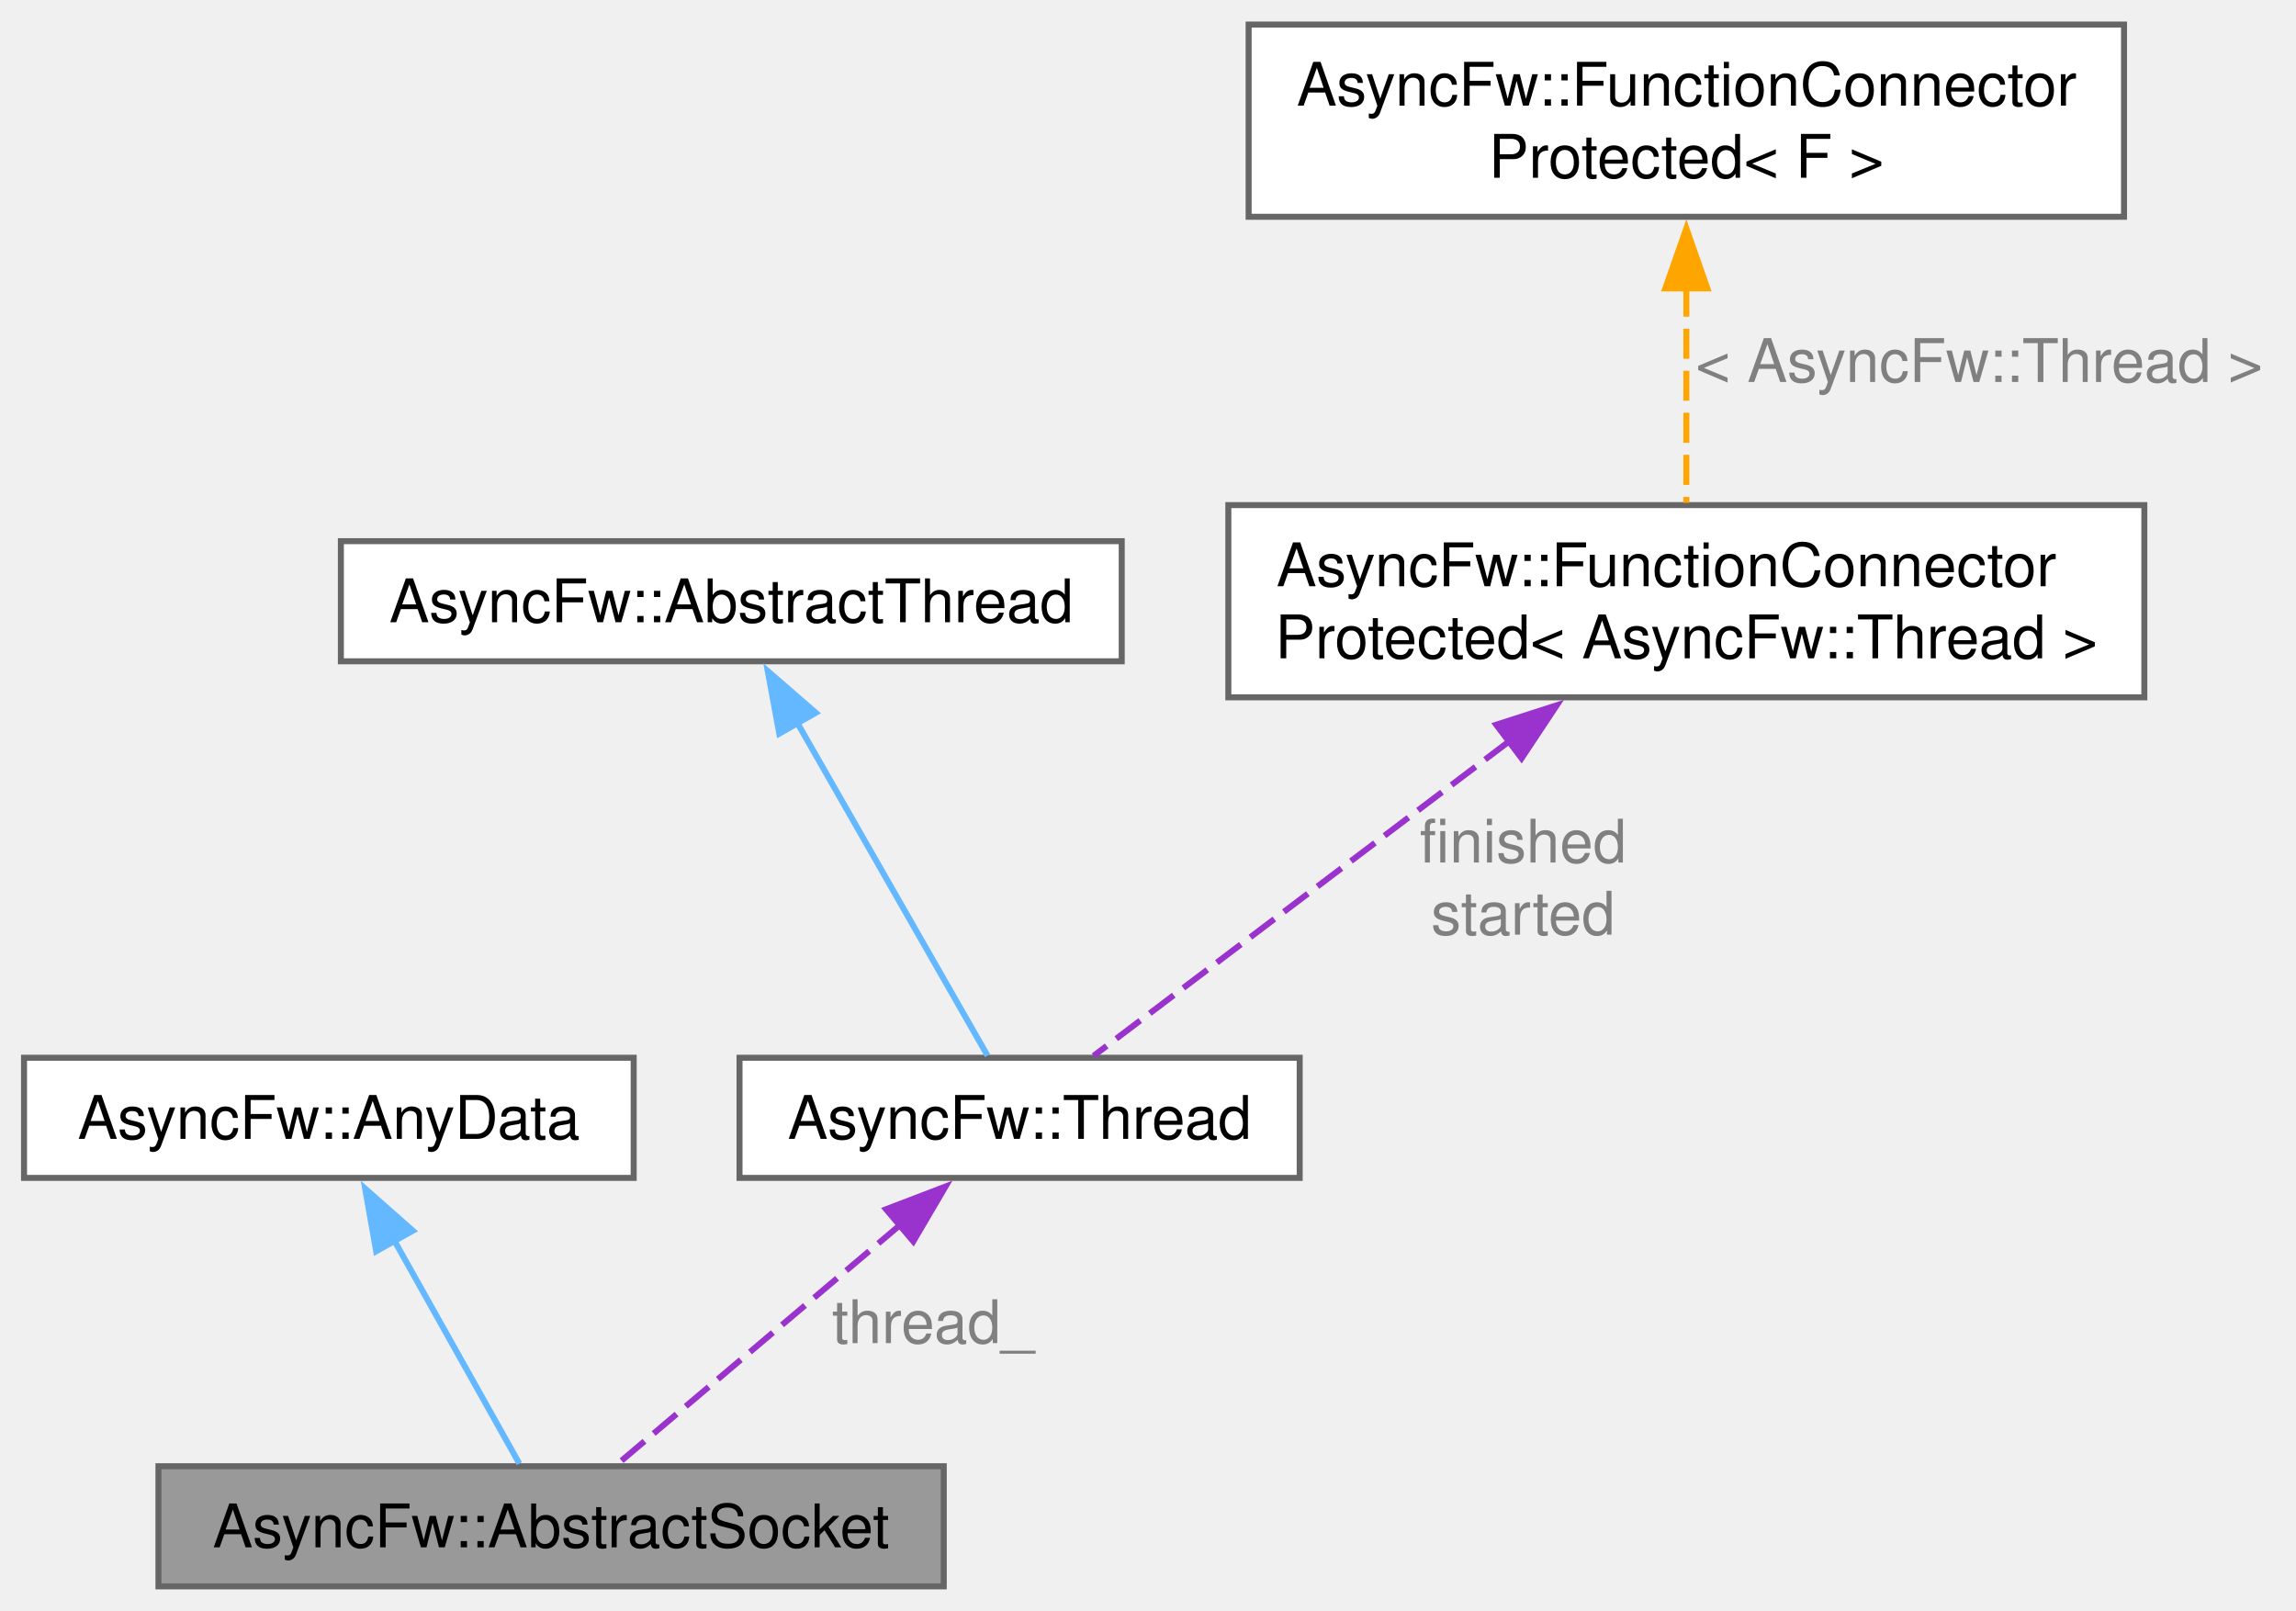
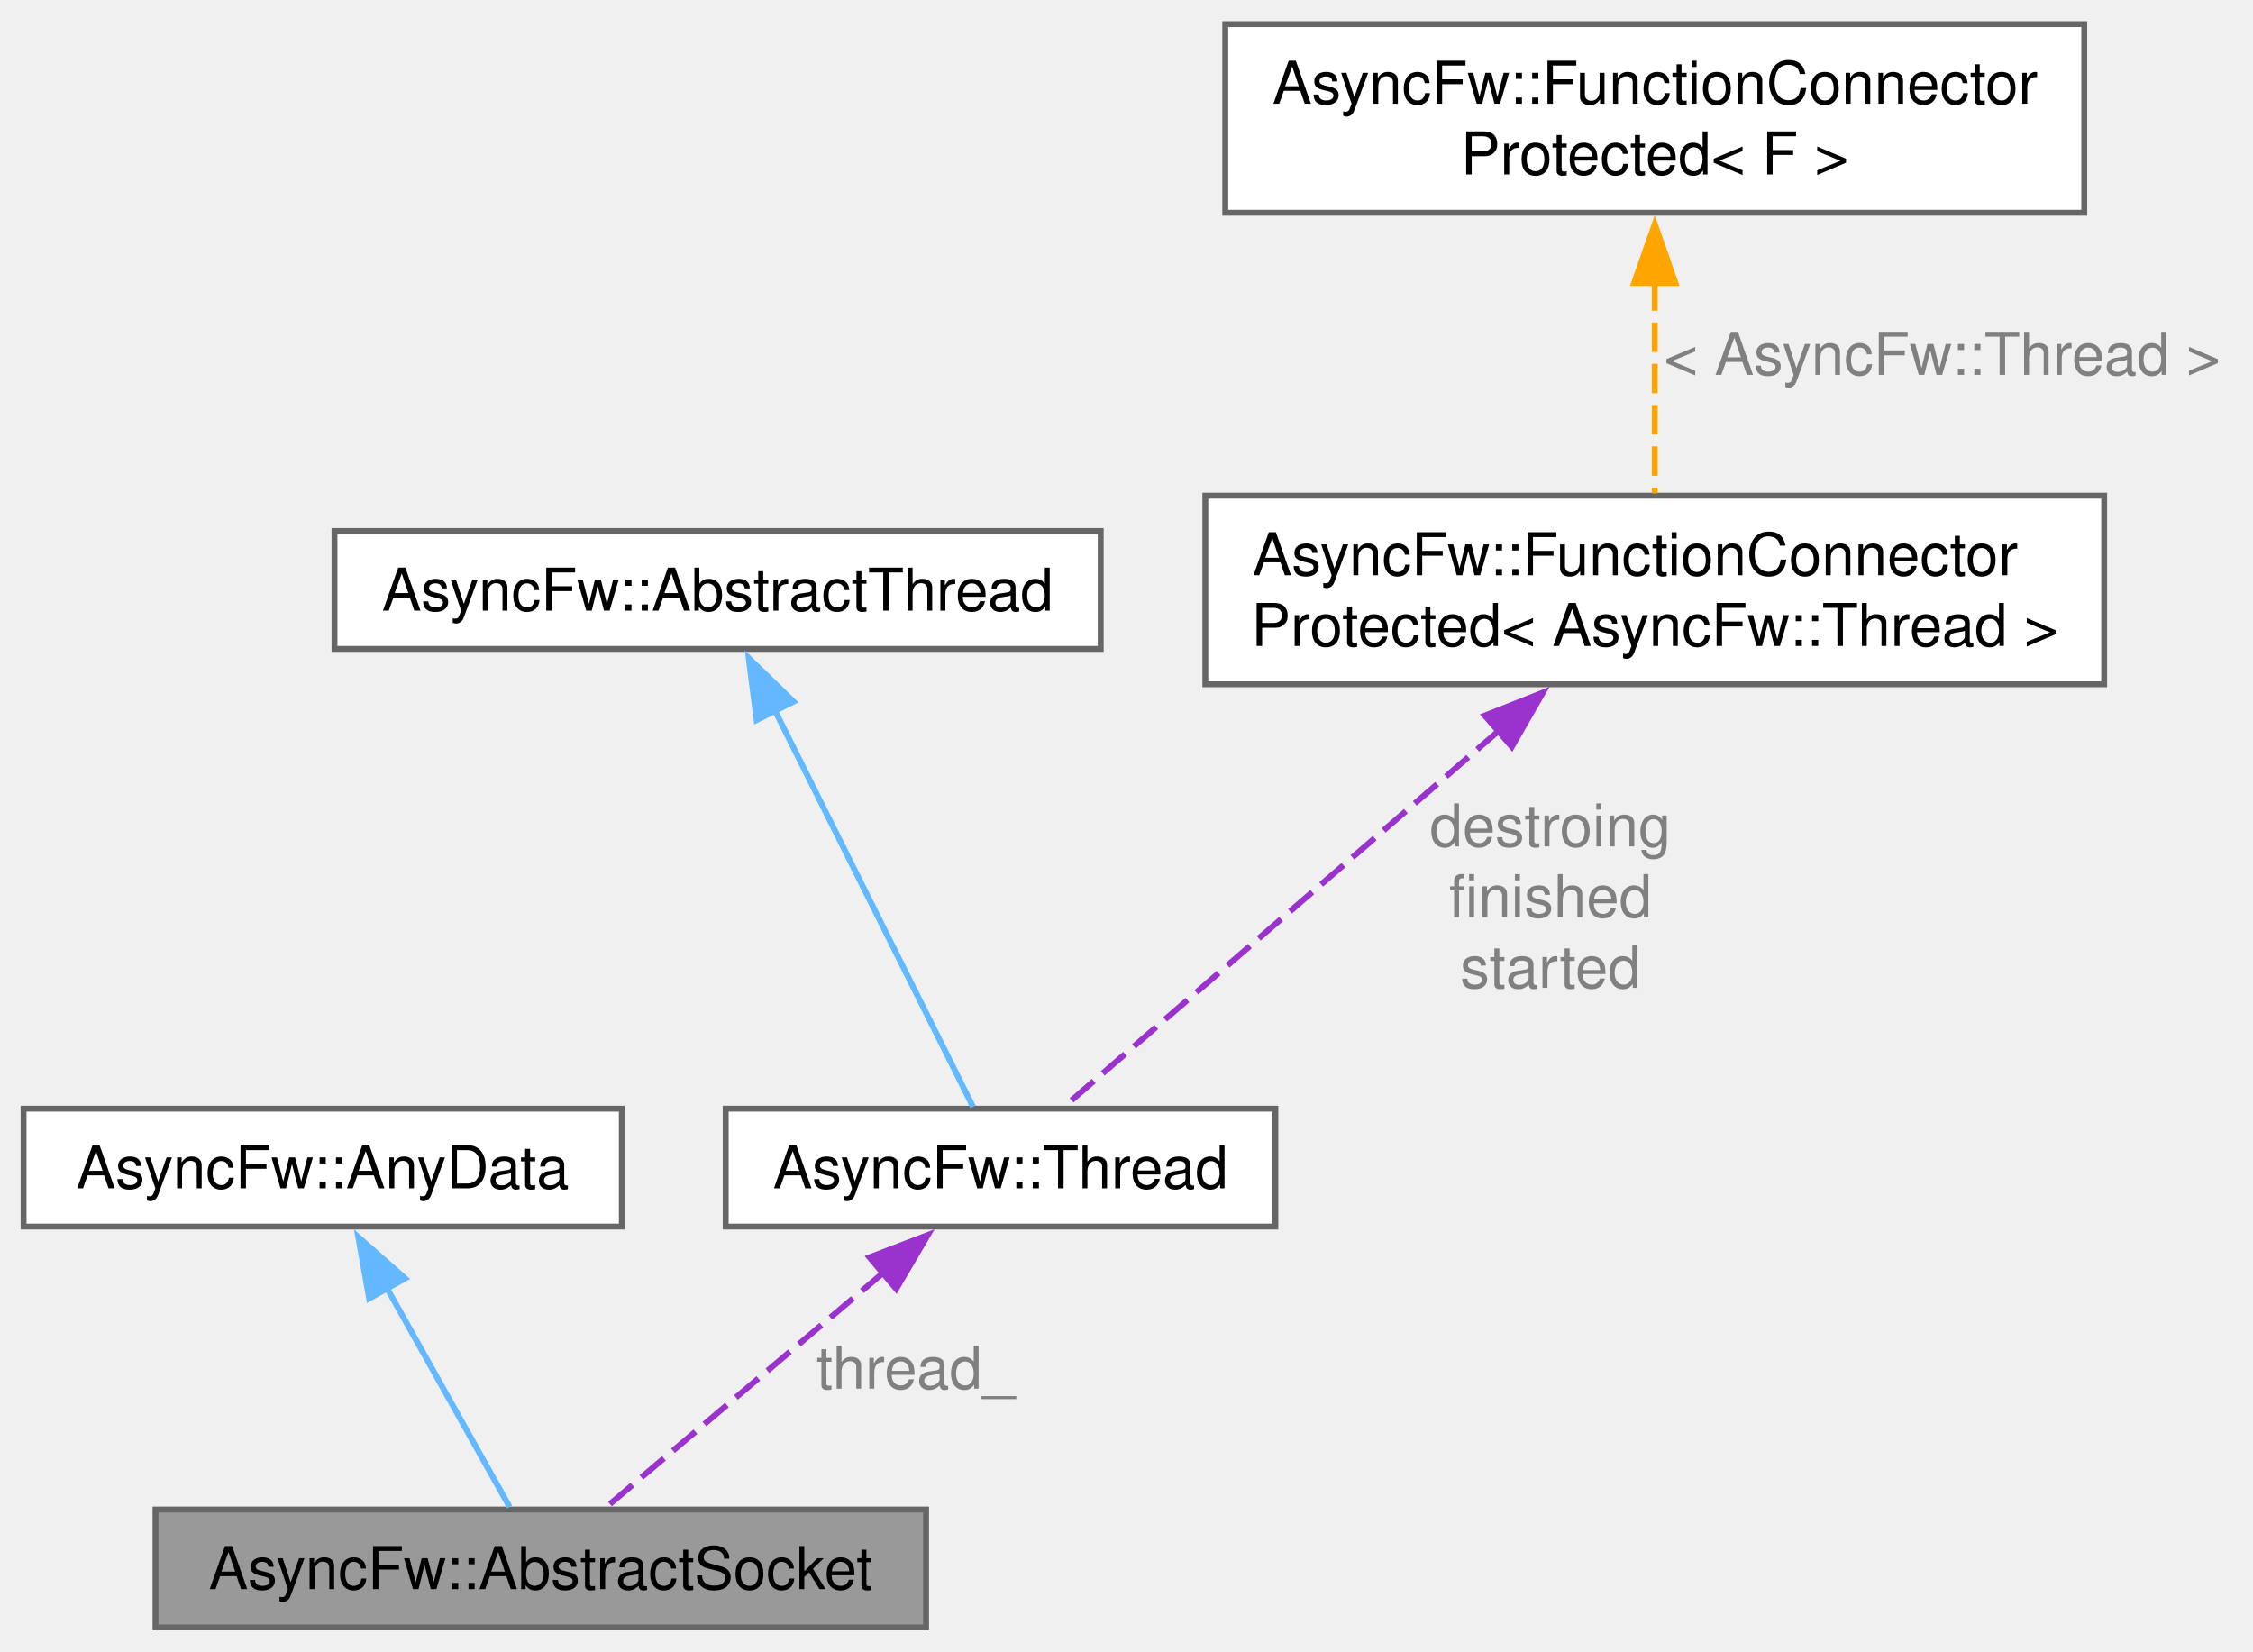
- <svg xmlns="http://www.w3.org/2000/svg" xmlns:xlink="http://www.w3.org/1999/xlink" width="382pt" height="268pt" viewBox="0.00 0.00 382.25 268.00">
-   <g id="graph0" class="graph" transform="scale(1 1) rotate(0) translate(4 264)">
+ <svg xmlns="http://www.w3.org/2000/svg" xmlns:xlink="http://www.w3.org/1999/xlink" width="382pt" height="280pt" viewBox="0.00 0.00 382.25 280.00">
+   <g id="graph0" class="graph" transform="scale(1 1) rotate(0) translate(4 276)">
    <g id="Node000001" class="node">
      <g id="a_Node000001">
        <a xlink:title="The AbstractSocket class provides the base functionality for socket.">
          <polygon fill="#999999" stroke="#666666" points="153.12,-20 22.38,-20 22.38,0 153.12,0 153.12,-20" />
          <text text-anchor="middle" x="87.75" y="-6.5" font-family="Helvetica,sans-Serif" font-size="10.00">AsyncFw::AbstractSocket</text>
        </a>
      </g>
    </g>
    <g id="Node000002" class="node">
      <g id="a_Node000002">
        <a xlink:href="structAsyncFw_1_1AnyData.html" target="_top" xlink:title="The AnyData class.">
          <polygon fill="white" stroke="#666666" points="101.5,-88 0,-88 0,-68 101.5,-68 101.5,-88" />
          <text text-anchor="middle" x="50.75" y="-74.5" font-family="Helvetica,sans-Serif" font-size="10.00">AsyncFw::AnyData</text>
        </a>
      </g>
    </g>
    <g id="edge1_Node000001_Node000002" class="edge">
      <g id="a_edge1_Node000001_Node000002">
        <a xlink:title=" ">
          <path fill="none" stroke="#63b8ff" d="M61.53,-57.78C68.41,-45.51 77.02,-30.14 82.46,-20.44" />
          <polygon fill="#63b8ff" stroke="#63b8ff" points="58.63,-55.79 56.79,-66.22 64.73,-59.21 58.63,-55.79" />
        </a>
      </g>
    </g>
    <g id="Node000003" class="node">
      <g id="a_Node000003">
        <a xlink:href="classAsyncFw_1_1Thread.html" target="_top" xlink:title="AsyncFw::Thread thread with sockets.">
          <polygon fill="white" stroke="#666666" points="212.38,-88 119.12,-88 119.12,-68 212.38,-68 212.38,-88" />
          <text text-anchor="middle" x="165.75" y="-74.5" font-family="Helvetica,sans-Serif" font-size="10.00">AsyncFw::Thread</text>
        </a>
      </g>
    </g>
    <g id="edge2_Node000001_Node000003" class="edge">
      <g id="a_edge2_Node000001_Node000003">
        <a xlink:title=" ">
          <path fill="none" stroke="#9a32cd" stroke-dasharray="5,2" d="M146.05,-60.33C131.13,-47.71 111.18,-30.82 98.9,-20.44" />
          <polygon fill="#9a32cd" stroke="#9a32cd" points="143.52,-62.78 153.42,-66.57 148.05,-57.43 143.52,-62.78" />
        </a>
      </g>
      <text text-anchor="middle" x="151.36" y="-40.5" font-family="Helvetica,sans-Serif" font-size="10.00" fill="grey"> thread_</text>
    </g>
    <g id="Node000004" class="node">
      <g id="a_Node000004">
        <a xlink:href="classAsyncFw_1_1AbstractThread.html" target="_top" xlink:title="The AbstractThread class provides the base functionality for thread management.">
-           <polygon fill="white" stroke="#666666" points="182.75,-174 52.75,-174 52.75,-154 182.75,-154 182.75,-174" />
-           <text text-anchor="middle" x="117.75" y="-160.5" font-family="Helvetica,sans-Serif" font-size="10.00">AsyncFw::AbstractThread</text>
+           <polygon fill="white" stroke="#666666" points="182.75,-186 52.75,-186 52.75,-166 182.75,-166 182.75,-186" />
+           <text text-anchor="middle" x="117.75" y="-172.5" font-family="Helvetica,sans-Serif" font-size="10.00">AsyncFw::AbstractThread</text>
        </a>
      </g>
    </g>
    <g id="edge3_Node000003_Node000004" class="edge">
      <g id="a_edge3_Node000003_Node000004">
        <a xlink:title=" ">
-           <path fill="none" stroke="#63b8ff" d="M128.58,-144.04C138.5,-126.69 152.75,-101.75 160.41,-88.35" />
-           <polygon fill="#63b8ff" stroke="#63b8ff" points="125.74,-141.96 123.82,-152.38 131.82,-145.43 125.74,-141.96" />
+           <path fill="none" stroke="#63b8ff" d="M127.38,-155.74C137.6,-135.3 153.33,-103.84 161.09,-88.32" />
+           <polygon fill="#63b8ff" stroke="#63b8ff" points="124.37,-153.93 123.03,-164.44 130.63,-157.06 124.37,-153.93" />
        </a>
      </g>
    </g>
    <g id="Node000005" class="node">
      <g id="a_Node000005">
        <a xlink:href="classAsyncFw_1_1FunctionConnectorProtected.html" target="_top" xlink:title=" ">
-           <polygon fill="white" stroke="#666666" points="353,-180 200.5,-180 200.5,-148 353,-148 353,-180" />
-           <text text-anchor="start" x="208.5" y="-166.5" font-family="Helvetica,sans-Serif" font-size="10.00">AsyncFw::FunctionConnector</text>
-           <text text-anchor="middle" x="276.75" y="-154.5" font-family="Helvetica,sans-Serif" font-size="10.00">Protected&lt; AsyncFw::Thread &gt;</text>
+           <polygon fill="white" stroke="#666666" points="353,-192 200.5,-192 200.5,-160 353,-160 353,-192" />
+           <text text-anchor="start" x="208.5" y="-178.5" font-family="Helvetica,sans-Serif" font-size="10.00">AsyncFw::FunctionConnector</text>
+           <text text-anchor="middle" x="276.75" y="-166.5" font-family="Helvetica,sans-Serif" font-size="10.00">Protected&lt; AsyncFw::Thread &gt;</text>
        </a>
      </g>
    </g>
    <g id="edge4_Node000003_Node000005" class="edge">
      <g id="a_edge4_Node000003_Node000005">
        <a xlink:title=" ">
-           <path fill="none" stroke="#9a32cd" stroke-dasharray="5,2" d="M247.23,-140.66C224.64,-123.56 194.64,-100.86 178.07,-88.32" />
-           <polygon fill="#9a32cd" stroke="#9a32cd" points="245.1,-143.44 255.18,-146.68 249.32,-137.85 245.1,-143.44" />
+           <path fill="none" stroke="#9a32cd" stroke-dasharray="5,2" d="M250.41,-152.22C226.83,-131.82 193.43,-102.94 176.49,-88.29" />
+           <polygon fill="#9a32cd" stroke="#9a32cd" points="247.92,-154.69 257.77,-158.59 252.5,-149.4 247.92,-154.69" />
        </a>
      </g>
-       <text text-anchor="middle" x="249.57" y="-120.5" font-family="Helvetica,sans-Serif" font-size="10.00" fill="grey"> finished</text>
-       <text text-anchor="middle" x="249.57" y="-108.5" font-family="Helvetica,sans-Serif" font-size="10.00" fill="grey">started</text>
+       <text text-anchor="middle" x="259.05" y="-132.5" font-family="Helvetica,sans-Serif" font-size="10.00" fill="grey"> destroing</text>
+       <text text-anchor="middle" x="259.05" y="-120.5" font-family="Helvetica,sans-Serif" font-size="10.00" fill="grey">finished</text>
+       <text text-anchor="middle" x="259.05" y="-108.5" font-family="Helvetica,sans-Serif" font-size="10.00" fill="grey">started</text>
    </g>
    <g id="Node000006" class="node">
      <g id="a_Node000006">
        <a xlink:href="classAsyncFw_1_1FunctionConnectorProtected.html" target="_top" xlink:title="Защищенный коннетор, отправитель может быть только один.">
-           <polygon fill="white" stroke="#666666" points="349.62,-260 203.88,-260 203.88,-228 349.62,-228 349.62,-260" />
-           <text text-anchor="start" x="211.88" y="-246.5" font-family="Helvetica,sans-Serif" font-size="10.00">AsyncFw::FunctionConnector</text>
-           <text text-anchor="middle" x="276.75" y="-234.5" font-family="Helvetica,sans-Serif" font-size="10.00">Protected&lt; F &gt;</text>
+           <polygon fill="white" stroke="#666666" points="349.62,-272 203.88,-272 203.88,-240 349.62,-240 349.62,-272" />
+           <text text-anchor="start" x="211.88" y="-258.5" font-family="Helvetica,sans-Serif" font-size="10.00">AsyncFw::FunctionConnector</text>
+           <text text-anchor="middle" x="276.75" y="-246.5" font-family="Helvetica,sans-Serif" font-size="10.00">Protected&lt; F &gt;</text>
        </a>
      </g>
    </g>
    <g id="edge5_Node000005_Node000006" class="edge">
      <g id="a_edge5_Node000005_Node000006">
        <a xlink:title=" ">
-           <path fill="none" stroke="orange" stroke-dasharray="5,2" d="M276.75,-216.37C276.75,-204.37 276.75,-190.63 276.75,-180.38" />
-           <polygon fill="orange" stroke="orange" points="273.25,-216.08 276.75,-226.08 280.25,-216.08 273.25,-216.08" />
+           <path fill="none" stroke="orange" stroke-dasharray="5,2" d="M276.75,-228.37C276.75,-216.37 276.75,-202.63 276.75,-192.38" />
+           <polygon fill="orange" stroke="orange" points="273.25,-228.08 276.75,-238.08 280.25,-228.08 273.25,-228.08" />
        </a>
      </g>
-       <text text-anchor="middle" x="325.5" y="-200.5" font-family="Helvetica,sans-Serif" font-size="10.00" fill="grey"> &lt; AsyncFw::Thread &gt;</text>
+       <text text-anchor="middle" x="325.5" y="-212.5" font-family="Helvetica,sans-Serif" font-size="10.00" fill="grey"> &lt; AsyncFw::Thread &gt;</text>
    </g>
  </g>
</svg>
